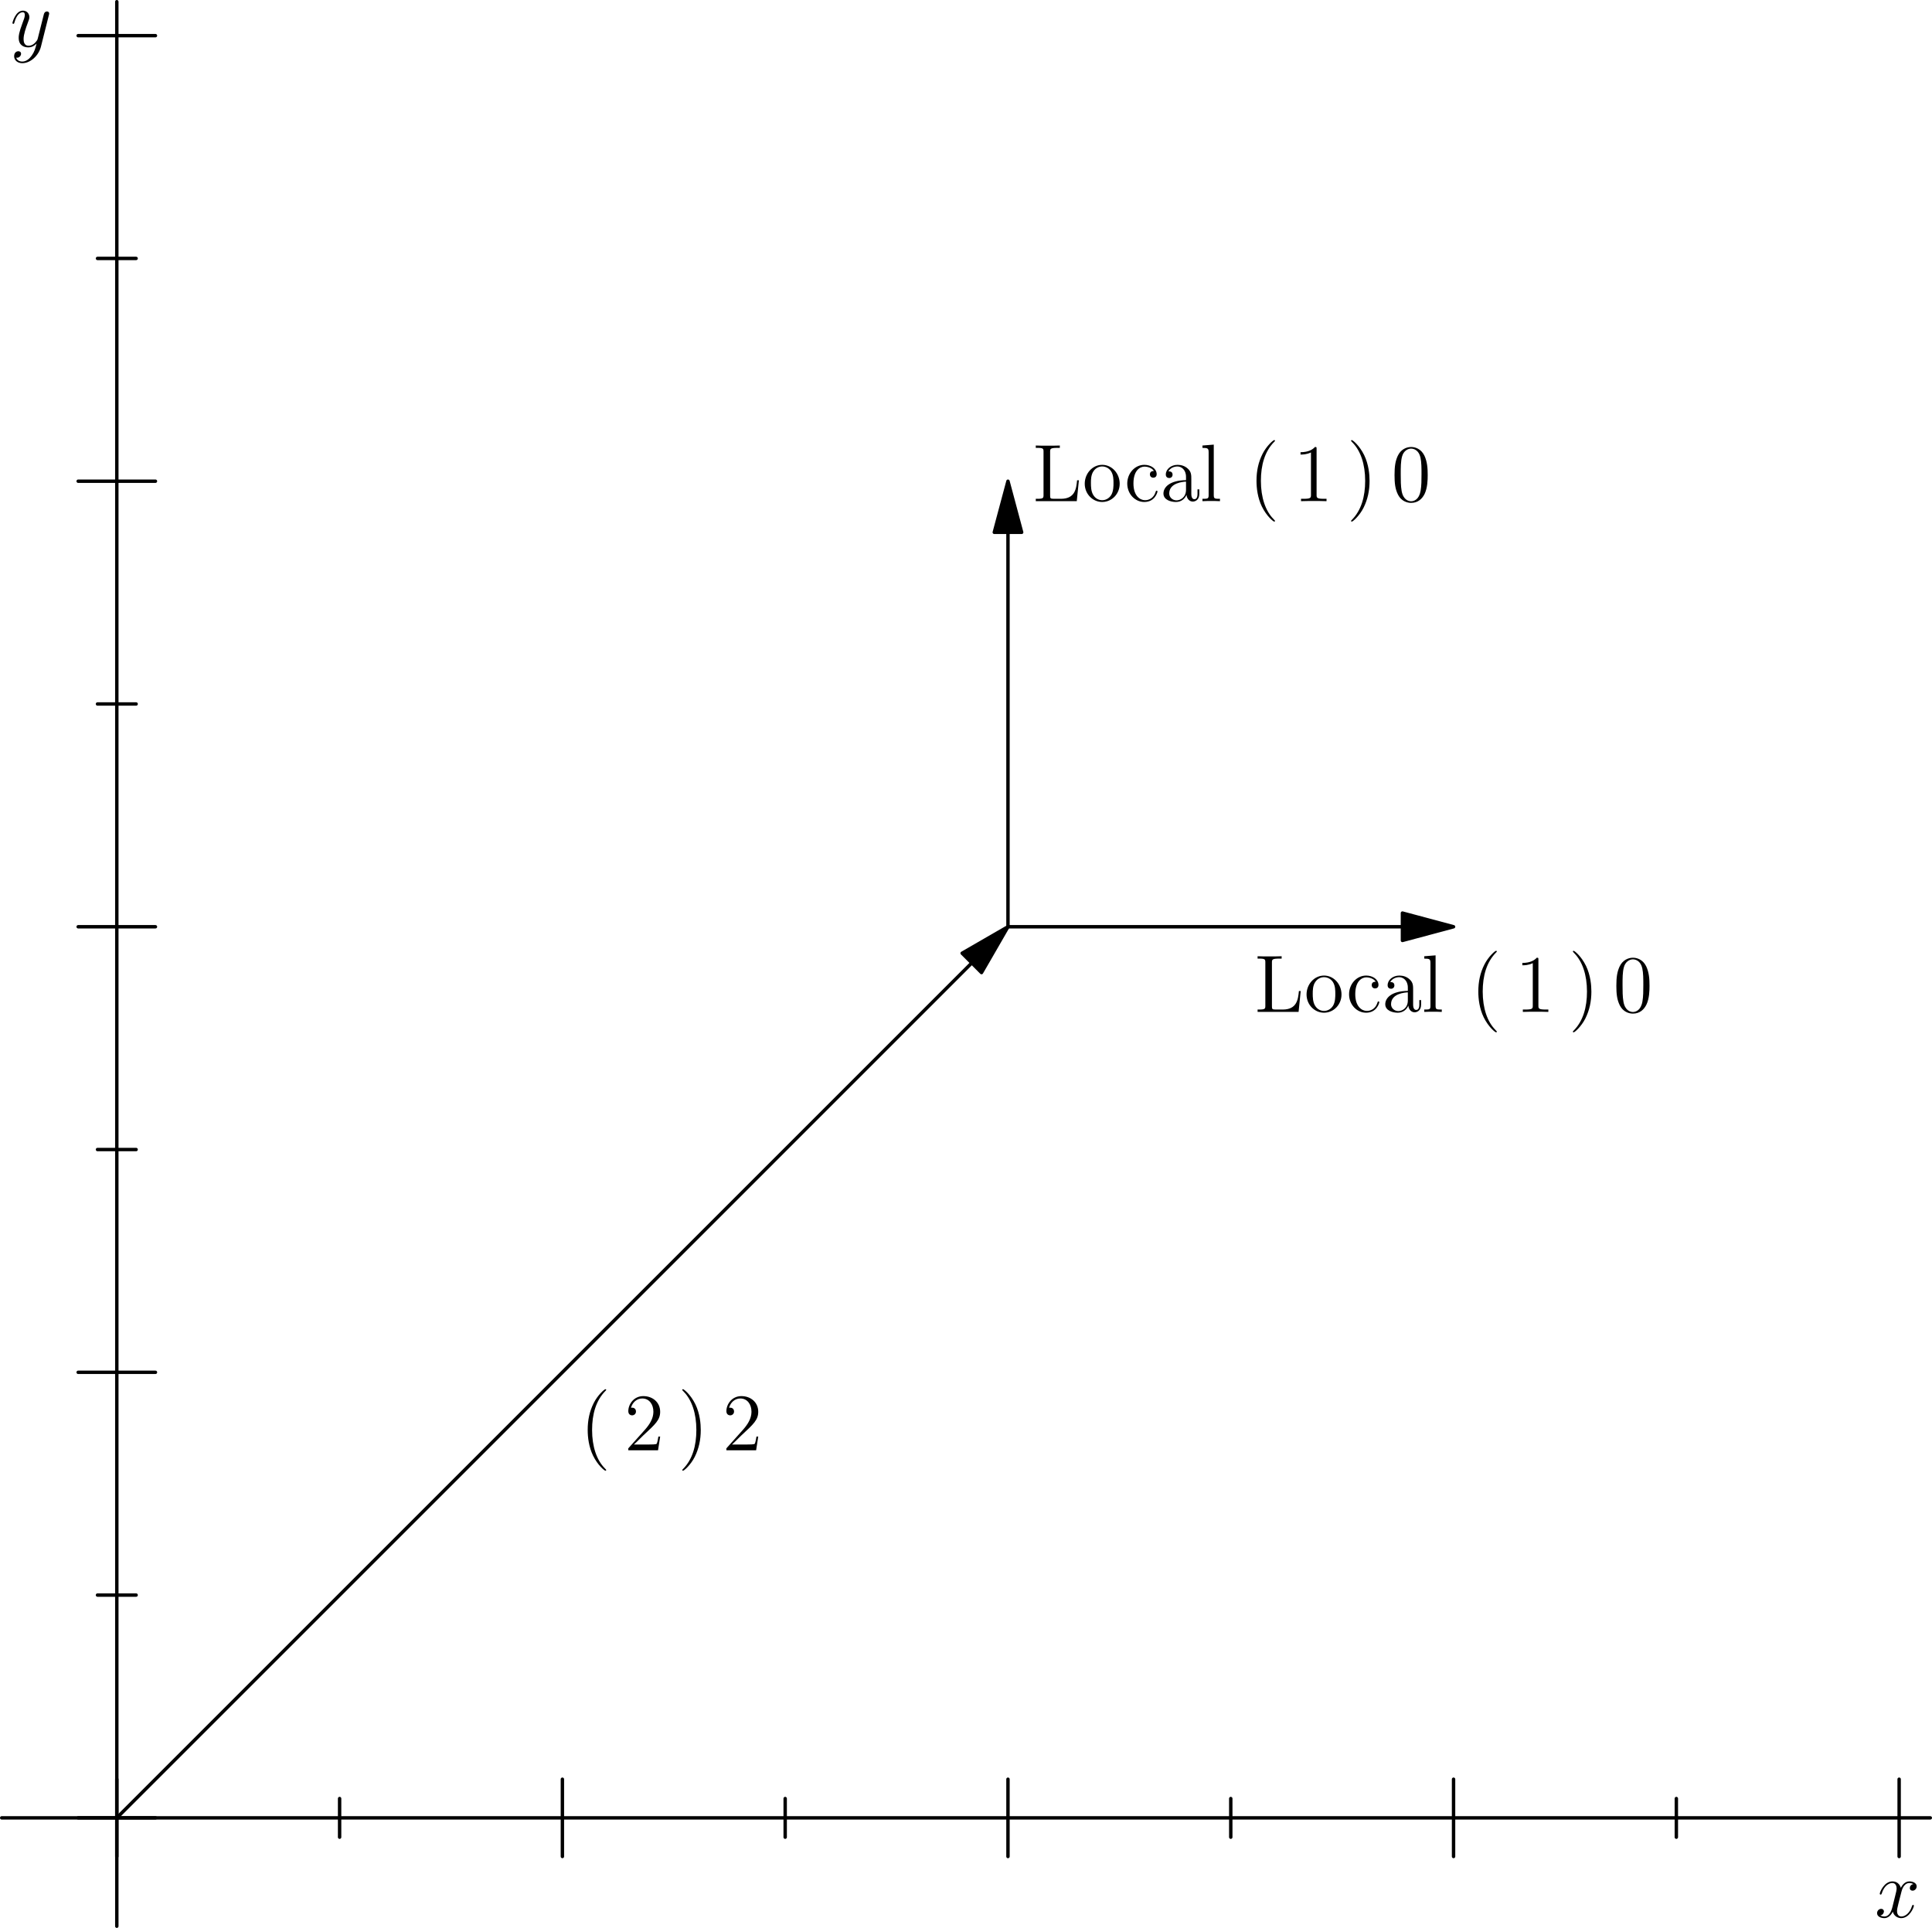
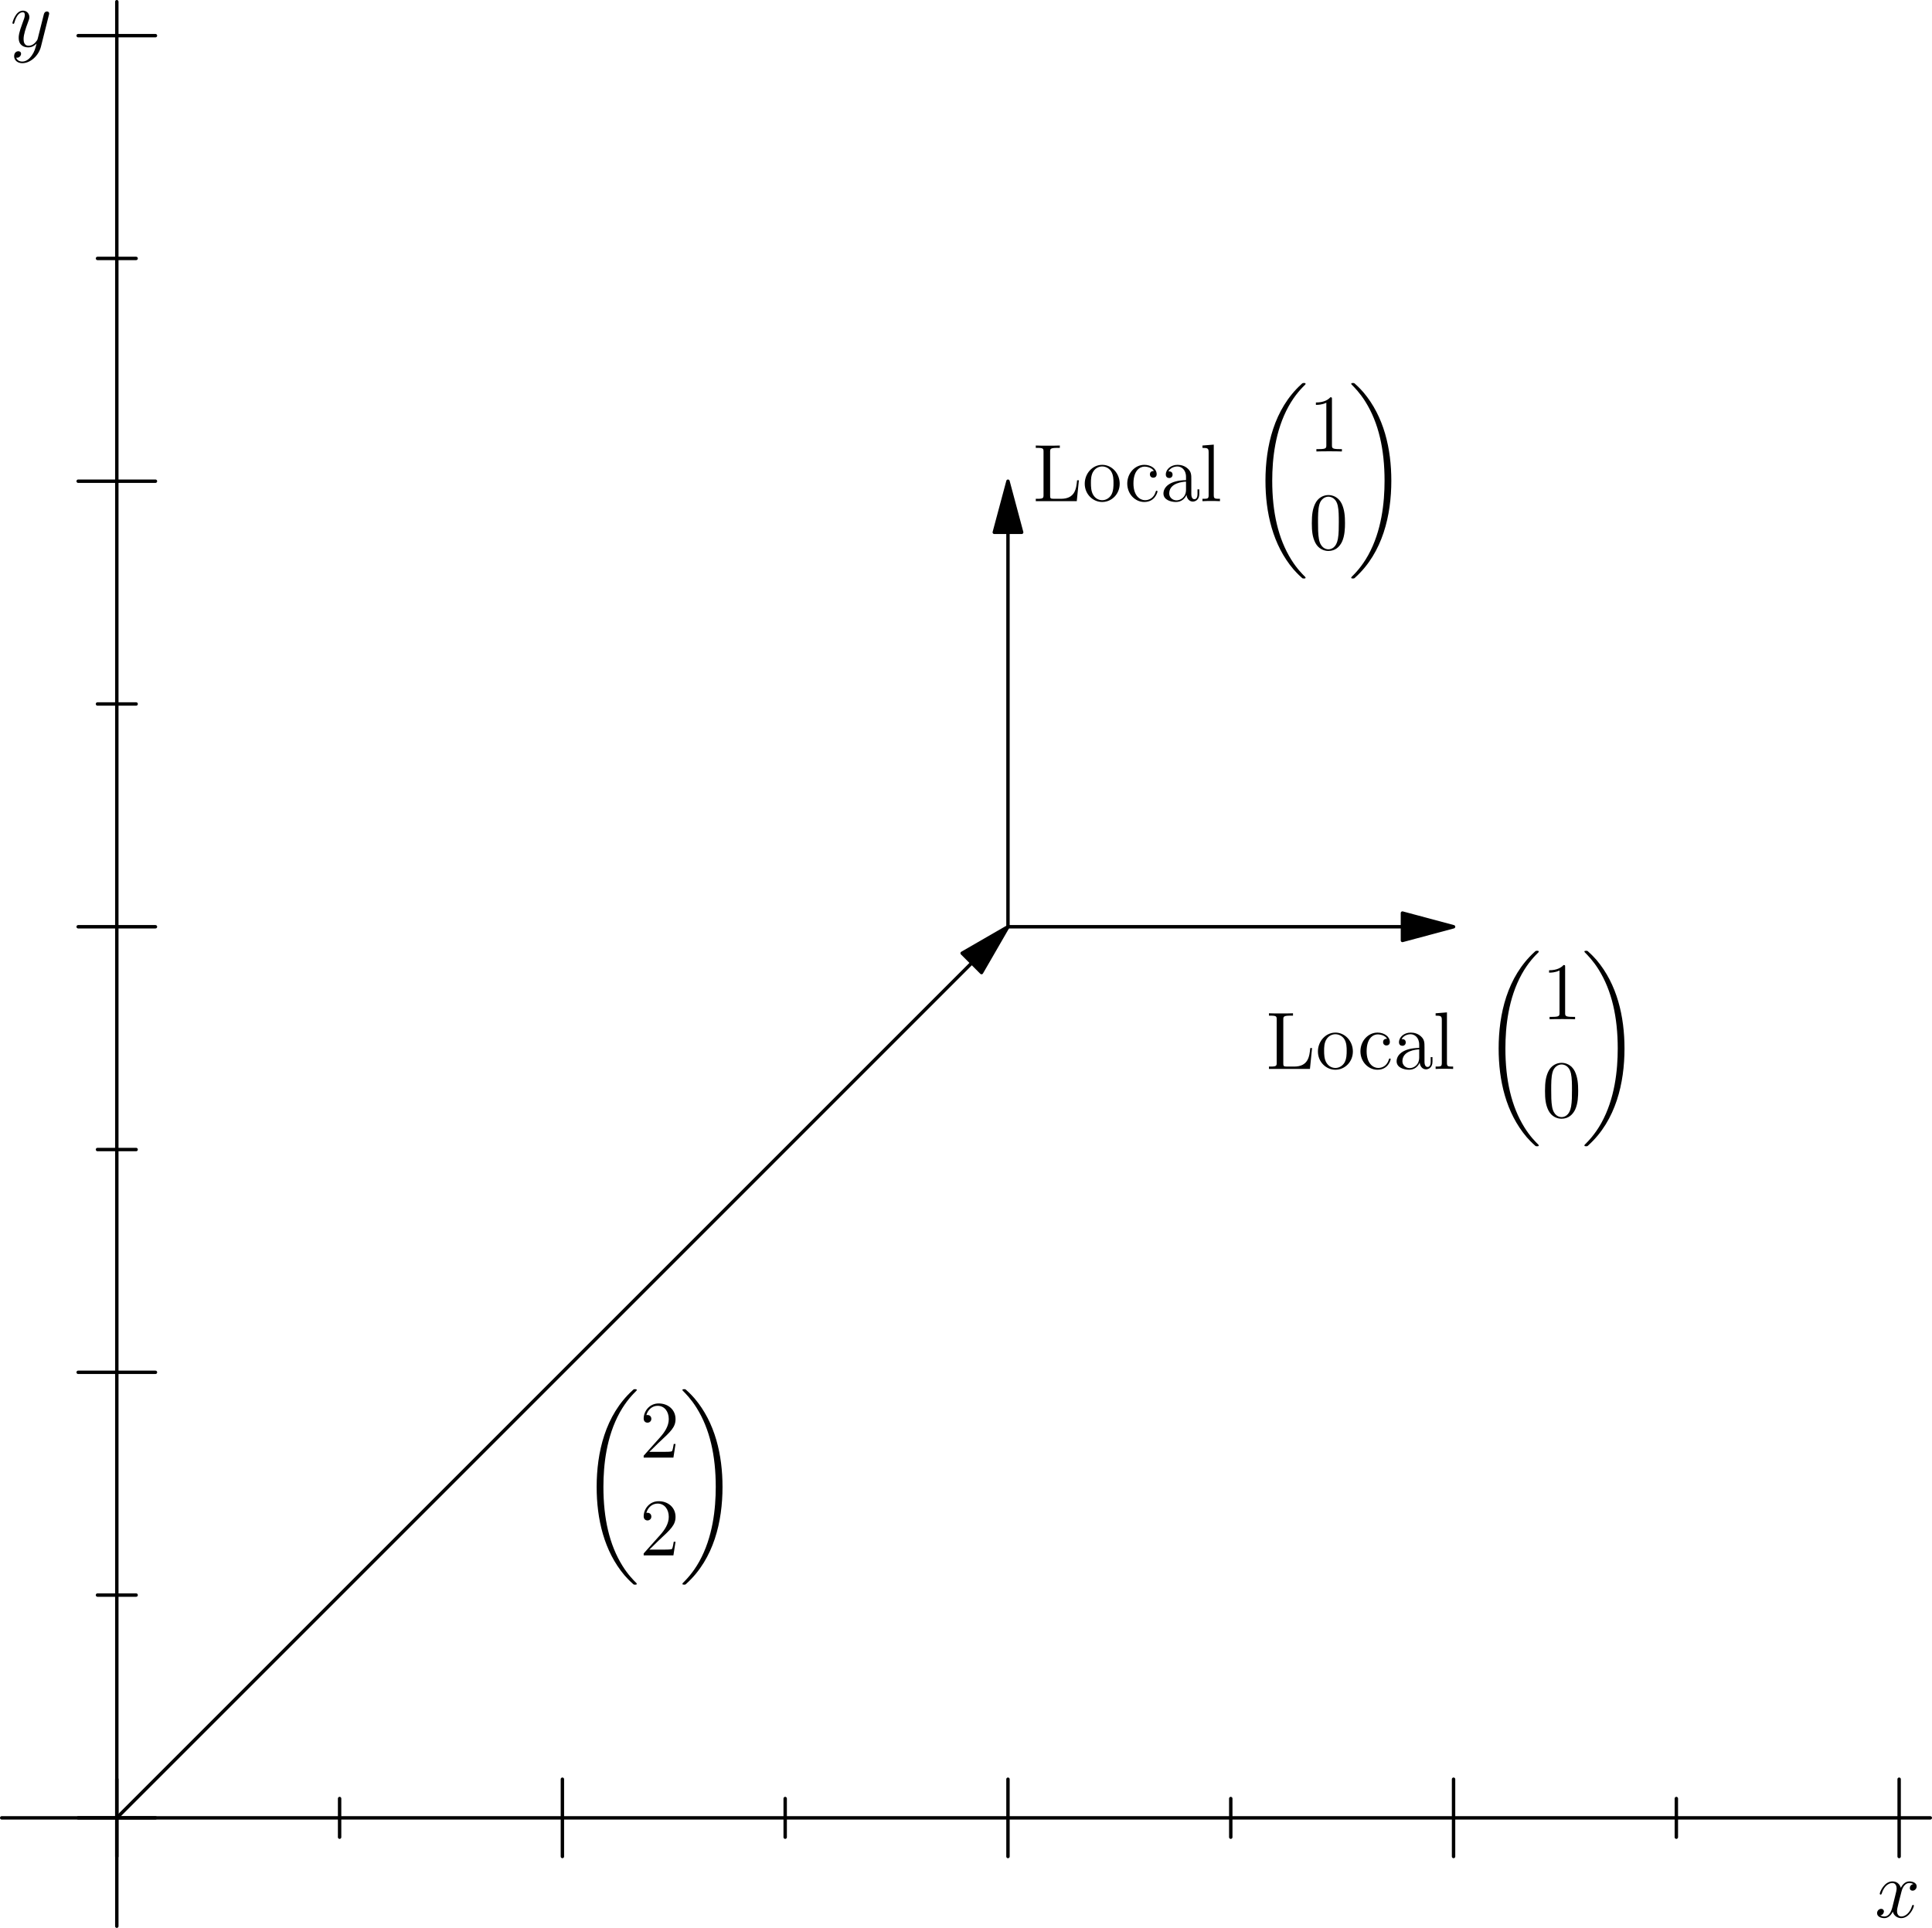
<svg xmlns="http://www.w3.org/2000/svg" xmlns:xlink="http://www.w3.org/1999/xlink" version="1.1" width="283.465pt" height="282.886pt" viewBox="56.409 53.858 283.465 282.886">
  <defs>
-     <path id="g1-40" d="M3.885 2.905C3.885 2.869 3.885 2.845 3.682 2.642C2.487 1.435 1.817-.538 1.817-2.977C1.817-5.296 2.379-7.293 3.766-8.703C3.885-8.811 3.885-8.835 3.885-8.871C3.885-8.942 3.826-8.966 3.778-8.966C3.622-8.966 2.642-8.106 2.056-6.934C1.447-5.727 1.172-4.447 1.172-2.977C1.172-1.913 1.339-.49 1.961 .789C2.666 2.224 3.646 3.001 3.778 3.001C3.826 3.001 3.885 2.977 3.885 2.905Z" />
-     <path id="g1-41" d="M3.371-2.977C3.371-3.885 3.252-5.368 2.582-6.755C1.877-8.189 .897-8.966 .765-8.966C.717-8.966 .658-8.942 .658-8.871C.658-8.835 .658-8.811 .861-8.608C2.056-7.4 2.726-5.428 2.726-2.989C2.726-.669 2.164 1.327 .777 2.738C.658 2.845 .658 2.869 .658 2.905C.658 2.977 .717 3.001 .765 3.001C.921 3.001 1.901 2.14 2.487 .968C3.096-.251 3.371-1.542 3.371-2.977Z" />
-     <path id="g1-48" d="M5.356-3.826C5.356-4.818 5.296-5.786 4.866-6.695C4.376-7.687 3.515-7.95 2.929-7.95C2.236-7.95 1.387-7.603 .944-6.611C.61-5.858 .49-5.117 .49-3.826C.49-2.666 .574-1.793 1.004-.944C1.47-.036 2.295 .251 2.917 .251C3.957 .251 4.555-.371 4.902-1.064C5.332-1.961 5.356-3.132 5.356-3.826ZM2.917 .012C2.534 .012 1.757-.203 1.53-1.506C1.399-2.224 1.399-3.132 1.399-3.969C1.399-4.949 1.399-5.834 1.59-6.539C1.793-7.34 2.403-7.711 2.917-7.711C3.371-7.711 4.065-7.436 4.292-6.408C4.447-5.727 4.447-4.782 4.447-3.969C4.447-3.168 4.447-2.26 4.316-1.53C4.089-.215 3.335 .012 2.917 .012Z" />
-     <path id="g1-49" d="M3.443-7.663C3.443-7.938 3.443-7.95 3.204-7.95C2.917-7.627 2.319-7.185 1.088-7.185V-6.838C1.363-6.838 1.961-6.838 2.618-7.149V-.921C2.618-.49 2.582-.347 1.53-.347H1.16V0C1.482-.024 2.642-.024 3.037-.024S4.579-.024 4.902 0V-.347H4.531C3.479-.347 3.443-.49 3.443-.921V-7.663Z" />
-     <path id="g1-50" d="M5.26-2.008H4.997C4.961-1.805 4.866-1.148 4.746-.956C4.663-.849 3.981-.849 3.622-.849H1.411C1.733-1.124 2.463-1.889 2.774-2.176C4.591-3.85 5.26-4.471 5.26-5.655C5.26-7.03 4.172-7.95 2.786-7.95S.586-6.767 .586-5.738C.586-5.129 1.112-5.129 1.148-5.129C1.399-5.129 1.71-5.308 1.71-5.691C1.71-6.025 1.482-6.253 1.148-6.253C1.04-6.253 1.016-6.253 .98-6.241C1.207-7.054 1.853-7.603 2.63-7.603C3.646-7.603 4.268-6.755 4.268-5.655C4.268-4.639 3.682-3.754 3.001-2.989L.586-.287V0H4.949L5.26-2.008Z" />
-     <path id="g1-76" d="M6.814-3.061H6.551C6.432-1.865 6.276-.347 4.184-.347H3.144C2.618-.347 2.594-.43 2.594-.825V-7.245C2.594-7.675 2.618-7.819 3.658-7.819H4.017V-8.165C3.67-8.141 2.618-8.141 2.2-8.141C1.841-8.141 .777-8.141 .49-8.165V-7.819H.729C1.59-7.819 1.626-7.699 1.626-7.257V-.909C1.626-.466 1.59-.347 .729-.347H.49V0H6.504L6.814-3.061Z" />
-     <path id="g1-97" d="M4.615-3.192C4.615-3.838 4.615-4.316 4.089-4.782C3.67-5.165 3.132-5.332 2.606-5.332C1.626-5.332 .873-4.686 .873-3.909C.873-3.563 1.1-3.395 1.375-3.395C1.662-3.395 1.865-3.599 1.865-3.885C1.865-4.376 1.435-4.376 1.255-4.376C1.53-4.878 2.104-5.093 2.582-5.093C3.132-5.093 3.838-4.639 3.838-3.563V-3.084C1.435-3.049 .526-2.044 .526-1.124C.526-.179 1.626 .12 2.355 .12C3.144 .12 3.682-.359 3.909-.933C3.957-.371 4.328 .06 4.842 .06C5.093 .06 5.786-.108 5.786-1.064V-1.733H5.523V-1.064C5.523-.383 5.236-.287 5.069-.287C4.615-.287 4.615-.921 4.615-1.1V-3.192ZM3.838-1.686C3.838-.514 2.965-.12 2.451-.12C1.865-.12 1.375-.55 1.375-1.124C1.375-2.702 3.407-2.845 3.838-2.869V-1.686Z" />
-     <path id="g1-99" d="M4.328-4.423C4.184-4.423 3.742-4.423 3.742-3.933C3.742-3.646 3.945-3.443 4.232-3.443C4.507-3.443 4.734-3.61 4.734-3.957C4.734-4.758 3.897-5.332 2.929-5.332C1.53-5.332 .418-4.089 .418-2.582C.418-1.052 1.566 .12 2.917 .12C4.495 .12 4.854-1.315 4.854-1.423S4.77-1.53 4.734-1.53C4.627-1.53 4.615-1.494 4.579-1.351C4.316-.502 3.67-.143 3.025-.143C2.295-.143 1.327-.777 1.327-2.594C1.327-4.579 2.343-5.069 2.941-5.069C3.395-5.069 4.053-4.89 4.328-4.423Z" />
-     <path id="g1-108" d="M2.056-8.297L.395-8.165V-7.819C1.207-7.819 1.303-7.735 1.303-7.149V-.885C1.303-.347 1.172-.347 .395-.347V0C.729-.024 1.315-.024 1.674-.024S2.63-.024 2.965 0V-.347C2.2-.347 2.056-.347 2.056-.885V-8.297Z" />
-     <path id="g1-111" d="M5.487-2.558C5.487-4.101 4.316-5.332 2.929-5.332C1.494-5.332 .359-4.065 .359-2.558C.359-1.028 1.554 .12 2.917 .12C4.328 .12 5.487-1.052 5.487-2.558ZM2.929-.143C2.487-.143 1.949-.335 1.602-.921C1.279-1.459 1.267-2.164 1.267-2.666C1.267-3.12 1.267-3.85 1.638-4.388C1.973-4.902 2.499-5.093 2.917-5.093C3.383-5.093 3.885-4.878 4.208-4.411C4.579-3.862 4.579-3.108 4.579-2.666C4.579-2.248 4.579-1.506 4.268-.944C3.933-.371 3.383-.143 2.929-.143Z" />
-     <path id="g0-120" d="M5.667-4.878C5.284-4.806 5.141-4.519 5.141-4.292C5.141-4.005 5.368-3.909 5.535-3.909C5.894-3.909 6.145-4.22 6.145-4.543C6.145-5.045 5.571-5.272 5.069-5.272C4.34-5.272 3.933-4.555 3.826-4.328C3.551-5.224 2.809-5.272 2.594-5.272C1.375-5.272 .729-3.706 .729-3.443C.729-3.395 .777-3.335 .861-3.335C.956-3.335 .98-3.407 1.004-3.455C1.411-4.782 2.212-5.033 2.558-5.033C3.096-5.033 3.204-4.531 3.204-4.244C3.204-3.981 3.132-3.706 2.989-3.132L2.582-1.494C2.403-.777 2.056-.12 1.423-.12C1.363-.12 1.064-.12 .813-.275C1.243-.359 1.339-.717 1.339-.861C1.339-1.1 1.16-1.243 .933-1.243C.646-1.243 .335-.992 .335-.61C.335-.108 .897 .12 1.411 .12C1.985 .12 2.391-.335 2.642-.825C2.833-.12 3.431 .12 3.873 .12C5.093 .12 5.738-1.447 5.738-1.71C5.738-1.769 5.691-1.817 5.619-1.817C5.511-1.817 5.499-1.757 5.464-1.662C5.141-.61 4.447-.12 3.909-.12C3.491-.12 3.264-.43 3.264-.921C3.264-1.184 3.312-1.375 3.503-2.164L3.921-3.79C4.101-4.507 4.507-5.033 5.057-5.033C5.081-5.033 5.416-5.033 5.667-4.878Z" />
-     <path id="g0-121" d="M3.144 1.339C2.821 1.793 2.355 2.2 1.769 2.2C1.626 2.2 1.052 2.176 .873 1.626C.909 1.638 .968 1.638 .992 1.638C1.351 1.638 1.59 1.327 1.59 1.052S1.363 .681 1.184 .681C.992 .681 .574 .825 .574 1.411C.574 2.02 1.088 2.439 1.769 2.439C2.965 2.439 4.172 1.339 4.507 .012L5.679-4.651C5.691-4.71 5.715-4.782 5.715-4.854C5.715-5.033 5.571-5.153 5.392-5.153C5.284-5.153 5.033-5.105 4.937-4.746L4.053-1.231C3.993-1.016 3.993-.992 3.897-.861C3.658-.526 3.264-.12 2.69-.12C2.02-.12 1.961-.777 1.961-1.1C1.961-1.781 2.283-2.702 2.606-3.563C2.738-3.909 2.809-4.077 2.809-4.316C2.809-4.818 2.451-5.272 1.865-5.272C.765-5.272 .323-3.539 .323-3.443C.323-3.395 .371-3.335 .454-3.335C.562-3.335 .574-3.383 .622-3.551C.909-4.555 1.363-5.033 1.829-5.033C1.937-5.033 2.14-5.033 2.14-4.639C2.14-4.328 2.008-3.981 1.829-3.527C1.243-1.961 1.243-1.566 1.243-1.279C1.243-.143 2.056 .12 2.654 .12C3.001 .12 3.431 .012 3.85-.43L3.862-.418C3.682 .287 3.563 .753 3.144 1.339Z" />
+     <path id="g2-48" d="M5.356-3.826C5.356-4.818 5.296-5.786 4.866-6.695C4.376-7.687 3.515-7.95 2.929-7.95C2.236-7.95 1.387-7.603 .944-6.611C.61-5.858 .49-5.117 .49-3.826C.49-2.666 .574-1.793 1.004-.944C1.47-.036 2.295 .251 2.917 .251C3.957 .251 4.555-.371 4.902-1.064C5.332-1.961 5.356-3.132 5.356-3.826ZM2.917 .012C2.534 .012 1.757-.203 1.53-1.506C1.399-2.224 1.399-3.132 1.399-3.969C1.399-4.949 1.399-5.834 1.59-6.539C1.793-7.34 2.403-7.711 2.917-7.711C3.371-7.711 4.065-7.436 4.292-6.408C4.447-5.727 4.447-4.782 4.447-3.969C4.447-3.168 4.447-2.26 4.316-1.53C4.089-.215 3.335 .012 2.917 .012Z" />
+     <path id="g2-49" d="M3.443-7.663C3.443-7.938 3.443-7.95 3.204-7.95C2.917-7.627 2.319-7.185 1.088-7.185V-6.838C1.363-6.838 1.961-6.838 2.618-7.149V-.921C2.618-.49 2.582-.347 1.53-.347H1.16V0C1.482-.024 2.642-.024 3.037-.024S4.579-.024 4.902 0V-.347H4.531C3.479-.347 3.443-.49 3.443-.921V-7.663Z" />
+     <path id="g2-50" d="M5.26-2.008H4.997C4.961-1.805 4.866-1.148 4.746-.956C4.663-.849 3.981-.849 3.622-.849H1.411C1.733-1.124 2.463-1.889 2.774-2.176C4.591-3.85 5.26-4.471 5.26-5.655C5.26-7.03 4.172-7.95 2.786-7.95S.586-6.767 .586-5.738C.586-5.129 1.112-5.129 1.148-5.129C1.399-5.129 1.71-5.308 1.71-5.691C1.71-6.025 1.482-6.253 1.148-6.253C1.04-6.253 1.016-6.253 .98-6.241C1.207-7.054 1.853-7.603 2.63-7.603C3.646-7.603 4.268-6.755 4.268-5.655C4.268-4.639 3.682-3.754 3.001-2.989L.586-.287V0H4.949L5.26-2.008Z" />
+     <path id="g2-76" d="M6.814-3.061H6.551C6.432-1.865 6.276-.347 4.184-.347H3.144C2.618-.347 2.594-.43 2.594-.825V-7.245C2.594-7.675 2.618-7.819 3.658-7.819H4.017V-8.165C3.67-8.141 2.618-8.141 2.2-8.141C1.841-8.141 .777-8.141 .49-8.165V-7.819H.729C1.59-7.819 1.626-7.699 1.626-7.257V-.909C1.626-.466 1.59-.347 .729-.347H.49V0H6.504L6.814-3.061Z" />
+     <path id="g2-97" d="M4.615-3.192C4.615-3.838 4.615-4.316 4.089-4.782C3.67-5.165 3.132-5.332 2.606-5.332C1.626-5.332 .873-4.686 .873-3.909C.873-3.563 1.1-3.395 1.375-3.395C1.662-3.395 1.865-3.599 1.865-3.885C1.865-4.376 1.435-4.376 1.255-4.376C1.53-4.878 2.104-5.093 2.582-5.093C3.132-5.093 3.838-4.639 3.838-3.563V-3.084C1.435-3.049 .526-2.044 .526-1.124C.526-.179 1.626 .12 2.355 .12C3.144 .12 3.682-.359 3.909-.933C3.957-.371 4.328 .06 4.842 .06C5.093 .06 5.786-.108 5.786-1.064V-1.733H5.523V-1.064C5.523-.383 5.236-.287 5.069-.287C4.615-.287 4.615-.921 4.615-1.1V-3.192ZM3.838-1.686C3.838-.514 2.965-.12 2.451-.12C1.865-.12 1.375-.55 1.375-1.124C1.375-2.702 3.407-2.845 3.838-2.869V-1.686Z" />
+     <path id="g2-99" d="M4.328-4.423C4.184-4.423 3.742-4.423 3.742-3.933C3.742-3.646 3.945-3.443 4.232-3.443C4.507-3.443 4.734-3.61 4.734-3.957C4.734-4.758 3.897-5.332 2.929-5.332C1.53-5.332 .418-4.089 .418-2.582C.418-1.052 1.566 .12 2.917 .12C4.495 .12 4.854-1.315 4.854-1.423S4.77-1.53 4.734-1.53C4.627-1.53 4.615-1.494 4.579-1.351C4.316-.502 3.67-.143 3.025-.143C2.295-.143 1.327-.777 1.327-2.594C1.327-4.579 2.343-5.069 2.941-5.069C3.395-5.069 4.053-4.89 4.328-4.423Z" />
+     <path id="g2-108" d="M2.056-8.297L.395-8.165V-7.819C1.207-7.819 1.303-7.735 1.303-7.149V-.885C1.303-.347 1.172-.347 .395-.347V0C.729-.024 1.315-.024 1.674-.024S2.63-.024 2.965 0V-.347C2.2-.347 2.056-.347 2.056-.885V-8.297Z" />
+     <path id="g2-111" d="M5.487-2.558C5.487-4.101 4.316-5.332 2.929-5.332C1.494-5.332 .359-4.065 .359-2.558C.359-1.028 1.554 .12 2.917 .12C4.328 .12 5.487-1.052 5.487-2.558ZM2.929-.143C2.487-.143 1.949-.335 1.602-.921C1.279-1.459 1.267-2.164 1.267-2.666C1.267-3.12 1.267-3.85 1.638-4.388C1.973-4.902 2.499-5.093 2.917-5.093C3.383-5.093 3.885-4.878 4.208-4.411C4.579-3.862 4.579-3.108 4.579-2.666C4.579-2.248 4.579-1.506 4.268-.944C3.933-.371 3.383-.143 2.929-.143Z" />
+     <path id="g0-18" d="M8.369 28.083C8.369 28.035 8.345 28.011 8.321 27.975C7.878 27.533 7.077 26.732 6.276 25.441C4.352 22.356 3.479 18.471 3.479 13.868C3.479 10.652 3.909 6.504 5.882 2.941C6.826 1.243 7.807 .263 8.333-.263C8.369-.299 8.369-.323 8.369-.359C8.369-.478 8.285-.478 8.118-.478S7.926-.478 7.747-.299C3.742 3.347 2.487 8.823 2.487 13.856C2.487 18.554 3.563 23.289 6.599 26.863C6.838 27.138 7.293 27.628 7.783 28.059C7.926 28.202 7.95 28.202 8.118 28.202S8.369 28.202 8.369 28.083Z" />
+     <path id="g0-19" d="M6.3 13.868C6.3 9.17 5.224 4.435 2.188 .861C1.949 .586 1.494 .096 1.004-.335C.861-.478 .837-.478 .669-.478C.526-.478 .418-.478 .418-.359C.418-.311 .466-.263 .49-.239C.909 .191 1.71 .992 2.511 2.283C4.435 5.368 5.308 9.253 5.308 13.856C5.308 17.072 4.878 21.22 2.905 24.783C1.961 26.481 .968 27.473 .466 27.975C.442 28.011 .418 28.047 .418 28.083C.418 28.202 .526 28.202 .669 28.202C.837 28.202 .861 28.202 1.04 28.023C5.045 24.377 6.3 18.901 6.3 13.868Z" />
+     <path id="g1-120" d="M5.667-4.878C5.284-4.806 5.141-4.519 5.141-4.292C5.141-4.005 5.368-3.909 5.535-3.909C5.894-3.909 6.145-4.22 6.145-4.543C6.145-5.045 5.571-5.272 5.069-5.272C4.34-5.272 3.933-4.555 3.826-4.328C3.551-5.224 2.809-5.272 2.594-5.272C1.375-5.272 .729-3.706 .729-3.443C.729-3.395 .777-3.335 .861-3.335C.956-3.335 .98-3.407 1.004-3.455C1.411-4.782 2.212-5.033 2.558-5.033C3.096-5.033 3.204-4.531 3.204-4.244C3.204-3.981 3.132-3.706 2.989-3.132L2.582-1.494C2.403-.777 2.056-.12 1.423-.12C1.363-.12 1.064-.12 .813-.275C1.243-.359 1.339-.717 1.339-.861C1.339-1.1 1.16-1.243 .933-1.243C.646-1.243 .335-.992 .335-.61C.335-.108 .897 .12 1.411 .12C1.985 .12 2.391-.335 2.642-.825C2.833-.12 3.431 .12 3.873 .12C5.093 .12 5.738-1.447 5.738-1.71C5.738-1.769 5.691-1.817 5.619-1.817C5.511-1.817 5.499-1.757 5.464-1.662C5.141-.61 4.447-.12 3.909-.12C3.491-.12 3.264-.43 3.264-.921C3.264-1.184 3.312-1.375 3.503-2.164L3.921-3.79C4.101-4.507 4.507-5.033 5.057-5.033C5.081-5.033 5.416-5.033 5.667-4.878Z" />
+     <path id="g1-121" d="M3.144 1.339C2.821 1.793 2.355 2.2 1.769 2.2C1.626 2.2 1.052 2.176 .873 1.626C.909 1.638 .968 1.638 .992 1.638C1.351 1.638 1.59 1.327 1.59 1.052S1.363 .681 1.184 .681C.992 .681 .574 .825 .574 1.411C.574 2.02 1.088 2.439 1.769 2.439C2.965 2.439 4.172 1.339 4.507 .012L5.679-4.651C5.691-4.71 5.715-4.782 5.715-4.854C5.715-5.033 5.571-5.153 5.392-5.153C5.284-5.153 5.033-5.105 4.937-4.746L4.053-1.231C3.993-1.016 3.993-.992 3.897-.861C3.658-.526 3.264-.12 2.69-.12C2.02-.12 1.961-.777 1.961-1.1C1.961-1.781 2.283-2.702 2.606-3.563C2.738-3.909 2.809-4.077 2.809-4.316C2.809-4.818 2.451-5.272 1.865-5.272C.765-5.272 .323-3.539 .323-3.443C.323-3.395 .371-3.335 .454-3.335C.562-3.335 .574-3.383 .622-3.551C.909-4.555 1.363-5.033 1.829-5.033C1.937-5.033 2.14-5.033 2.14-4.639C2.14-4.328 2.008-3.981 1.829-3.527C1.243-1.961 1.243-1.566 1.243-1.279C1.243-.143 2.056 .12 2.654 .12C3.001 .12 3.431 .012 3.85-.43L3.862-.418C3.682 .287 3.563 .753 3.144 1.339Z" />
  </defs>
  <g id="page1">
    <g transform="matrix(0.996264 0 0 0.996264 73.5474 320.595)">
      <path d="M 0 15.958L 0 -267.486" fill="none" stroke="#000000" stroke-linecap="round" stroke-linejoin="round" stroke-miterlimit="10.037" stroke-width="0.502" />
    </g>
    <g transform="matrix(0.996264 0 0 0.996264 73.5474 320.595)">
      <path d="M -5.691 -1.82136e-15L 5.691 -1.82136e-15" fill="none" stroke="#000000" stroke-linecap="round" stroke-linejoin="round" stroke-miterlimit="10.037" stroke-width="0.502" />
    </g>
    <g transform="matrix(0.996264 0 0 0.996264 73.5474 320.595)">
      <path d="M -5.691 -65.621L 5.691 -65.621" fill="none" stroke="#000000" stroke-linecap="round" stroke-linejoin="round" stroke-miterlimit="10.037" stroke-width="0.502" />
    </g>
    <g transform="matrix(0.996264 0 0 0.996264 73.5474 320.595)">
      <path d="M -5.691 -131.243L 5.691 -131.243" fill="none" stroke="#000000" stroke-linecap="round" stroke-linejoin="round" stroke-miterlimit="10.037" stroke-width="0.502" />
    </g>
    <g transform="matrix(0.996264 0 0 0.996264 73.5474 320.595)">
      <path d="M -5.691 -196.864L 5.691 -196.864" fill="none" stroke="#000000" stroke-linecap="round" stroke-linejoin="round" stroke-miterlimit="10.037" stroke-width="0.502" />
    </g>
    <g transform="matrix(0.996264 0 0 0.996264 73.5474 320.595)">
      <path d="M -5.691 -262.486L 5.691 -262.486" fill="none" stroke="#000000" stroke-linecap="round" stroke-linejoin="round" stroke-miterlimit="10.037" stroke-width="0.502" />
    </g>
    <g transform="matrix(0.996264 0 0 0.996264 73.5474 320.595)">
      <path d="M -2.845 -32.811L 2.845 -32.811" fill="none" stroke="#000000" stroke-linecap="round" stroke-linejoin="round" stroke-miterlimit="10.037" stroke-width="0.502" />
    </g>
    <g transform="matrix(0.996264 0 0 0.996264 73.5474 320.595)">
      <path d="M -2.845 -98.432L 2.845 -98.432" fill="none" stroke="#000000" stroke-linecap="round" stroke-linejoin="round" stroke-miterlimit="10.037" stroke-width="0.502" />
    </g>
    <g transform="matrix(0.996264 0 0 0.996264 73.5474 320.595)">
      <path d="M -2.845 -164.054L 2.845 -164.054" fill="none" stroke="#000000" stroke-linecap="round" stroke-linejoin="round" stroke-miterlimit="10.037" stroke-width="0.502" />
    </g>
    <g transform="matrix(0.996264 0 0 0.996264 73.5474 320.595)">
      <path d="M -2.845 -229.675L 2.845 -229.675" fill="none" stroke="#000000" stroke-linecap="round" stroke-linejoin="round" stroke-miterlimit="10.037" stroke-width="0.502" />
    </g>
-     <use x="57.909" y="60.691" xlink:href="#g0-121" />
+     <use x="57.909" y="60.691" xlink:href="#g1-121" />
    <g transform="matrix(0.996264 0 0 0.996264 73.5474 320.595)">
      <path d="M -16.951 -0L 267.074 0" fill="none" stroke="#000000" stroke-linecap="round" stroke-linejoin="round" stroke-miterlimit="10.037" stroke-width="0.502" />
    </g>
    <g transform="matrix(0.996264 0 0 0.996264 73.5474 320.595)">
      <path d="M -3.64272e-15 -5.691L -3.64272e-15 5.691" fill="none" stroke="#000000" stroke-linecap="round" stroke-linejoin="round" stroke-miterlimit="10.037" stroke-width="0.502" />
    </g>
    <g transform="matrix(0.996264 0 0 0.996264 73.5474 320.595)">
      <path d="M 65.621 -5.691L 65.621 5.691" fill="none" stroke="#000000" stroke-linecap="round" stroke-linejoin="round" stroke-miterlimit="10.037" stroke-width="0.502" />
    </g>
    <g transform="matrix(0.996264 0 0 0.996264 73.5474 320.595)">
      <path d="M 131.243 -5.691L 131.243 5.691" fill="none" stroke="#000000" stroke-linecap="round" stroke-linejoin="round" stroke-miterlimit="10.037" stroke-width="0.502" />
    </g>
    <g transform="matrix(0.996264 0 0 0.996264 73.5474 320.595)">
      <path d="M 196.864 -5.691L 196.864 5.691" fill="none" stroke="#000000" stroke-linecap="round" stroke-linejoin="round" stroke-miterlimit="10.037" stroke-width="0.502" />
    </g>
    <g transform="matrix(0.996264 0 0 0.996264 73.5474 320.595)">
      <path d="M 262.486 -5.691L 262.486 5.691" fill="none" stroke="#000000" stroke-linecap="round" stroke-linejoin="round" stroke-miterlimit="10.037" stroke-width="0.502" />
    </g>
    <g transform="matrix(0.996264 0 0 0.996264 73.5474 320.595)">
      <path d="M 32.811 -2.845L 32.811 2.845" fill="none" stroke="#000000" stroke-linecap="round" stroke-linejoin="round" stroke-miterlimit="10.037" stroke-width="0.502" />
    </g>
    <g transform="matrix(0.996264 0 0 0.996264 73.5474 320.595)">
      <path d="M 98.432 -2.845L 98.432 2.845" fill="none" stroke="#000000" stroke-linecap="round" stroke-linejoin="round" stroke-miterlimit="10.037" stroke-width="0.502" />
    </g>
    <g transform="matrix(0.996264 0 0 0.996264 73.5474 320.595)">
      <path d="M 164.054 -2.845L 164.054 2.845" fill="none" stroke="#000000" stroke-linecap="round" stroke-linejoin="round" stroke-miterlimit="10.037" stroke-width="0.502" />
    </g>
    <g transform="matrix(0.996264 0 0 0.996264 73.5474 320.595)">
      <path d="M 229.675 -2.845L 229.675 2.845" fill="none" stroke="#000000" stroke-linecap="round" stroke-linejoin="round" stroke-miterlimit="10.037" stroke-width="0.502" />
    </g>
-     <use x="331.48" y="335.188" xlink:href="#g0-120" />
+     <use x="331.48" y="335.188" xlink:href="#g1-120" />
    <g transform="matrix(0.996264 0 0 0.996264 73.5474 320.595)">
      <path d="M 125.92 -125.92L 0 0" fill="none" stroke="#000000" stroke-linecap="round" stroke-linejoin="round" stroke-miterlimit="10.037" stroke-width="0.502" />
    </g>
    <g transform="matrix(0.996264 0 0 0.996264 73.5474 320.595)">
      <path d="M 131.243 -131.243L 124.493 -127.346L 127.346 -124.493L 131.243 -131.243Z" fill="#000000" />
    </g>
    <g transform="matrix(0.996264 0 0 0.996264 73.5474 320.595)">
      <path d="M 131.243 -131.243L 124.493 -127.346L 127.346 -124.493L 131.243 -131.243Z" fill="none" stroke="#000000" stroke-linecap="round" stroke-linejoin="round" stroke-miterlimit="10.037" stroke-width="0.502" />
    </g>
    <g transform="matrix(0.996264 0 0 0.996264 73.5474 320.595)">
      <path d="M 131.243 -189.336L 131.243 -131.243" fill="none" stroke="#000000" stroke-linecap="round" stroke-linejoin="round" stroke-miterlimit="10.037" stroke-width="0.502" />
    </g>
    <g transform="matrix(0.996264 0 0 0.996264 73.5474 320.595)">
      <path d="M 131.243 -196.864L 129.226 -189.336L 133.26 -189.336L 131.243 -196.864Z" fill="#000000" />
    </g>
    <g transform="matrix(0.996264 0 0 0.996264 73.5474 320.595)">
      <path d="M 131.243 -196.864L 129.226 -189.336L 133.26 -189.336L 131.243 -196.864Z" fill="none" stroke="#000000" stroke-linecap="round" stroke-linejoin="round" stroke-miterlimit="10.037" stroke-width="0.502" />
    </g>
    <g transform="matrix(0.996264 0 0 0.996264 73.5474 320.595)">
      <path d="M 189.336 -131.243L 131.243 -131.243" fill="none" stroke="#000000" stroke-linecap="round" stroke-linejoin="round" stroke-miterlimit="10.037" stroke-width="0.502" />
    </g>
    <g transform="matrix(0.996264 0 0 0.996264 73.5474 320.595)">
      <path d="M 196.864 -131.243L 189.336 -133.26L 189.336 -129.226L 196.864 -131.243Z" fill="#000000" />
    </g>
    <g transform="matrix(0.996264 0 0 0.996264 73.5474 320.595)">
      <path d="M 196.864 -131.243L 189.336 -133.26L 189.336 -129.226L 196.864 -131.243Z" fill="none" stroke="#000000" stroke-linecap="round" stroke-linejoin="round" stroke-miterlimit="10.037" stroke-width="0.502" />
    </g>
-     <use x="141.464" y="266.661" xlink:href="#g1-40" />
-     <use x="148.008" y="266.661" xlink:href="#g1-50" />
-     <use x="155.854" y="266.661" xlink:href="#g1-41" />
-     <use x="162.399" y="266.661" xlink:href="#g1-50" />
-     <use x="240.435" y="202.335" xlink:href="#g1-76" />
-     <use x="247.749" y="202.335" xlink:href="#g1-111" />
-     <use x="253.927" y="202.335" xlink:href="#g1-99" />
-     <use x="259.13" y="202.335" xlink:href="#g1-97" />
-     <use x="264.983" y="202.335" xlink:href="#g1-108" />
-     <use x="272.137" y="202.335" xlink:href="#g1-40" />
-     <use x="278.682" y="202.335" xlink:href="#g1-49" />
-     <use x="286.527" y="202.335" xlink:href="#g1-41" />
-     <use x="293.072" y="202.335" xlink:href="#g1-48" />
-     <use x="207.89" y="127.395" xlink:href="#g1-76" />
-     <use x="215.204" y="127.395" xlink:href="#g1-111" />
-     <use x="221.383" y="127.395" xlink:href="#g1-99" />
-     <use x="226.585" y="127.395" xlink:href="#g1-97" />
-     <use x="232.438" y="127.395" xlink:href="#g1-108" />
-     <use x="239.592" y="127.395" xlink:href="#g1-40" />
-     <use x="246.137" y="127.395" xlink:href="#g1-49" />
-     <use x="253.982" y="127.395" xlink:href="#g1-41" />
-     <use x="260.527" y="127.395" xlink:href="#g1-48" />
+     <use x="141.464" y="258.173" xlink:href="#g0-18" />
+     <use x="150.264" y="267.737" xlink:href="#g2-50" />
+     <use x="150.264" y="282.083" xlink:href="#g2-50" />
+     <use x="156.117" y="258.173" xlink:href="#g0-19" />
+     <use x="242.102" y="210.704" xlink:href="#g2-76" />
+     <use x="249.417" y="210.704" xlink:href="#g2-111" />
+     <use x="255.595" y="210.704" xlink:href="#g2-99" />
+     <use x="260.797" y="210.704" xlink:href="#g2-97" />
+     <use x="266.65" y="210.704" xlink:href="#g2-108" />
+     <use x="273.804" y="193.847" xlink:href="#g0-18" />
+     <use x="282.604" y="203.411" xlink:href="#g2-49" />
+     <use x="282.604" y="217.758" xlink:href="#g2-48" />
+     <use x="288.457" y="193.847" xlink:href="#g0-19" />
+     <use x="207.89" y="127.395" xlink:href="#g2-76" />
+     <use x="215.204" y="127.395" xlink:href="#g2-111" />
+     <use x="221.383" y="127.395" xlink:href="#g2-99" />
+     <use x="226.585" y="127.395" xlink:href="#g2-97" />
+     <use x="232.438" y="127.395" xlink:href="#g2-108" />
+     <use x="239.592" y="110.538" xlink:href="#g0-18" />
+     <use x="248.392" y="120.102" xlink:href="#g2-49" />
+     <use x="248.392" y="134.448" xlink:href="#g2-48" />
+     <use x="254.245" y="110.538" xlink:href="#g0-19" />
  </g>
</svg>
